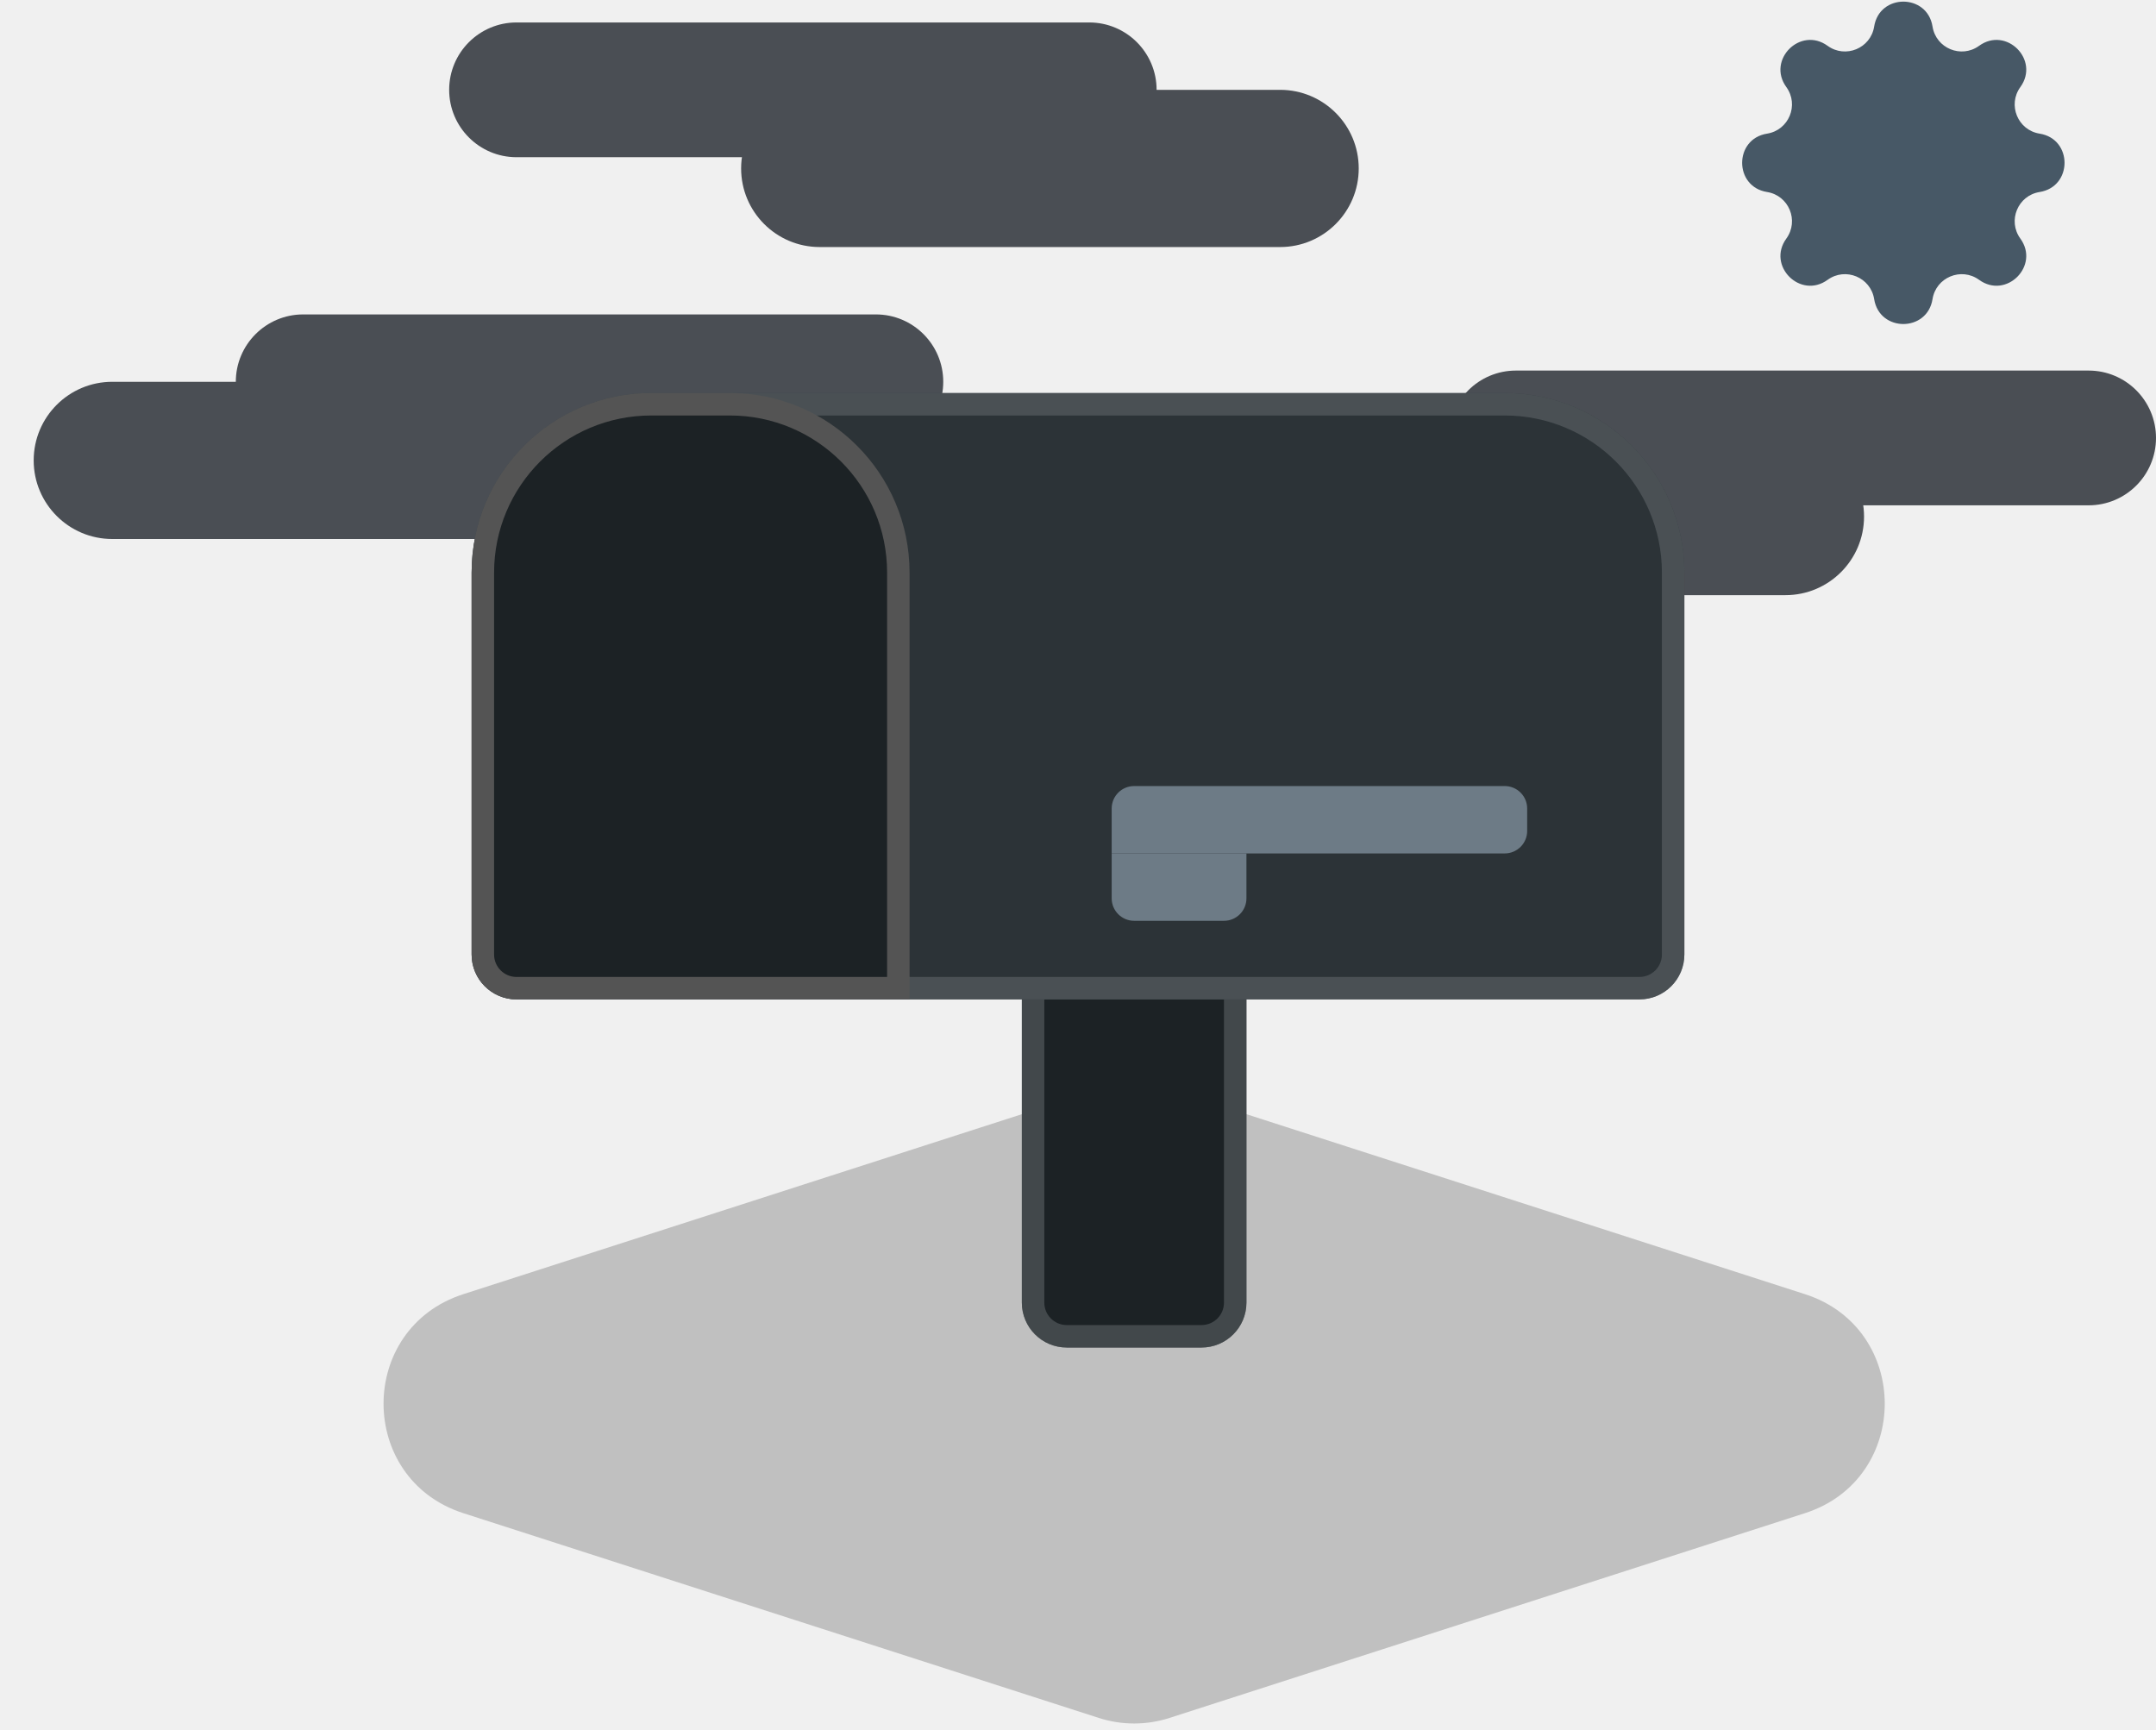
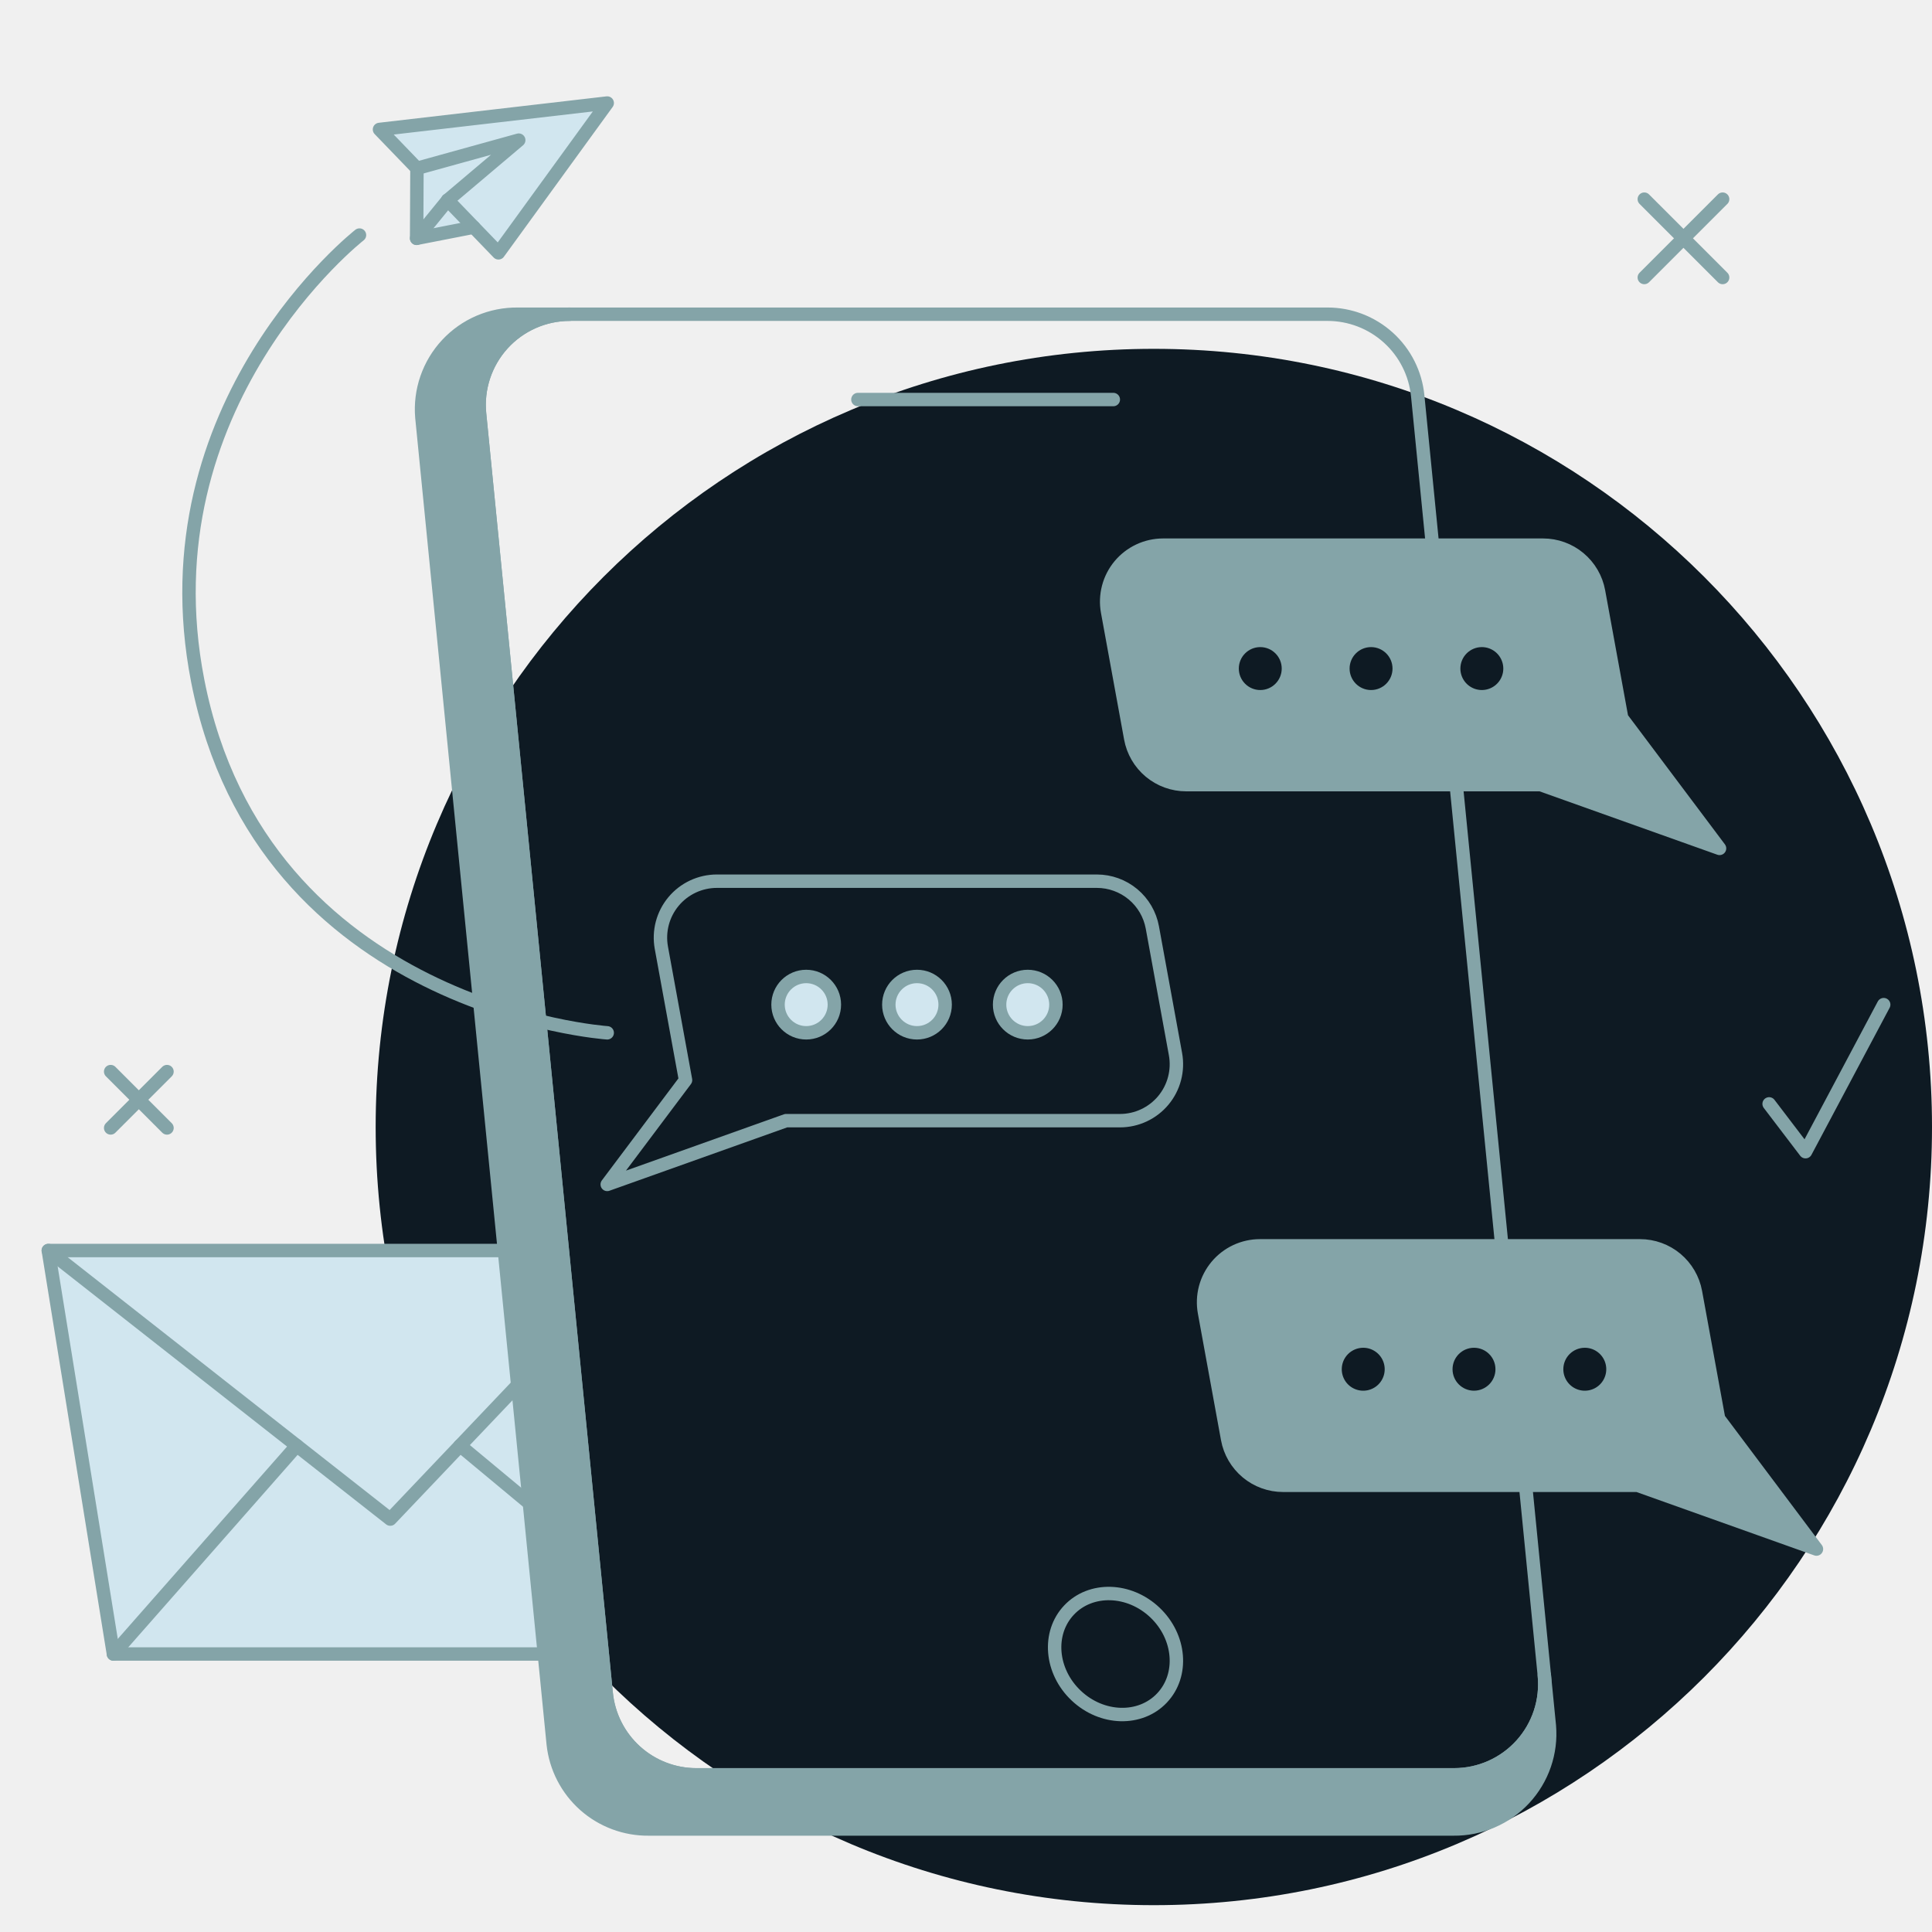
- <svg xmlns="http://www.w3.org/2000/svg" width="192" height="154" viewBox="0 0 192 154" fill="none">
-   <g clip-path="url(#clip0_1425_3602)">
-     <rect x="40" y="2" width="63" height="12" rx="6" fill="#4A4E54" />
-     <path d="M97.858 97.012C99.901 96.354 102.099 96.354 104.142 97.012L160.742 115.25C170.211 118.301 170.211 131.699 160.742 134.75L104.142 152.988C102.099 153.646 99.901 153.646 97.858 152.988L41.258 134.75C31.789 131.699 31.789 118.301 41.258 115.25L97.858 97.012Z" fill="black" fill-opacity="0.2" />
-     <rect width="63" height="12" rx="6" transform="matrix(-1 0 0 1 84 28)" fill="#4A4E54" />
-     <rect width="63" height="12" rx="6" transform="matrix(-1 0 0 1 192 33)" fill="#4A4E54" />
-     <rect x="66" y="8" width="55" height="14" rx="7" fill="#4A4E54" />
-     <rect width="55" height="14" rx="7" transform="matrix(-1 0 0 1 58 34)" fill="#4A4E54" />
-     <rect width="55" height="14" rx="7" transform="matrix(-1 0 0 1 166 39)" fill="#4A4E54" />
-     <path d="M91 87H111V116C111 118.209 109.209 120 107 120H95C92.791 120 91 118.209 91 116V87Z" fill="#1C2225" />
-     <path d="M92 88H110V116C110 117.657 108.657 119 107 119H95C93.343 119 92 117.657 92 116V88Z" stroke="#686E73" stroke-opacity="0.5" stroke-width="2" />
-     <path d="M42 51C42 42.163 49.163 35 58 35H134C142.837 35 150 42.163 150 51V85C150 87.209 148.209 89 146 89H46C43.791 89 42 87.209 42 85V51Z" fill="#2C3337" />
-     <path d="M58 36H134C142.284 36 149 42.716 149 51V85C149 86.657 147.657 88 146 88H46C44.343 88 43 86.657 43 85V51C43 42.716 49.716 36 58 36Z" stroke="#686E73" stroke-opacity="0.5" stroke-width="2" />
-     <path d="M58 36H65C73.284 36 80 42.716 80 51V88H46C44.343 88 43 86.657 43 85V51C43 42.716 49.716 36 58 36Z" fill="#1C2225" stroke="#545454" stroke-width="2" />
-     <path d="M99 72C99 70.895 99.895 70 101 70H134C135.105 70 136 70.895 136 72V74C136 75.105 135.105 76 134 76H99V72Z" fill="#6D7B86" />
-     <path d="M99 76H111V80C111 81.105 110.105 82 109 82H101C99.895 82 99 81.105 99 80V76Z" fill="#6D7B86" />
-     <path d="M166.901 2.364C167.371 -0.595 171.629 -0.595 172.099 2.364V2.364C172.407 4.303 174.654 5.234 176.244 4.081V4.081C178.668 2.321 181.679 5.332 179.919 7.756V7.756C178.766 9.346 179.697 11.593 181.636 11.901V11.901C184.595 12.371 184.595 16.629 181.636 17.099V17.099C179.697 17.407 178.766 19.654 179.919 21.244V21.244C181.679 23.668 178.668 26.679 176.244 24.919V24.919C174.654 23.766 172.407 24.697 172.099 26.636V26.636C171.629 29.595 167.371 29.595 166.901 26.636V26.636C166.593 24.697 164.346 23.766 162.756 24.919V24.919C160.332 26.679 157.321 23.668 159.081 21.244V21.244C160.234 19.654 159.303 17.407 157.364 17.099V17.099C154.405 16.629 154.405 12.371 157.364 11.901V11.901C159.303 11.593 160.234 9.346 159.081 7.756V7.756C157.321 5.332 160.332 2.321 162.756 4.081V4.081C164.346 5.234 166.593 4.303 166.901 2.364V2.364Z" fill="#475866" />
-   </g>
-   <defs>
-     <clipPath id="clip0_1425_3602">
-       <rect width="192" height="154" fill="white" />
-     </clipPath>
-   </defs>
+ <svg xmlns="http://www.w3.org/2000/svg" width="144" height="144" viewBox="0 0 144 144" fill="none">
+   <circle cx="86" cy="84" r="58" fill="#0E1A23" />
+   <path fill-rule="evenodd" clip-rule="evenodd" d="M37.591 93.207H3.6L8.454 123.28H40.567L37.591 93.207Z" fill="#D1E6EF" />
+   <path d="M40.567 123.28H8.454L3.6 93.207H37.591" stroke="#84A4A8" stroke-linecap="round" stroke-linejoin="round" />
+   <path d="M3.6 93.207L29.088 113.224L38.583 103.237" stroke="#84A4A8" stroke-linecap="round" stroke-linejoin="round" />
+   <path d="M8.454 123.28L22.121 107.75" stroke="#84A4A8" stroke-linecap="round" stroke-linejoin="round" />
+   <path d="M39.456 112.044L34.291 107.75" stroke="#84A4A8" stroke-linecap="round" stroke-linejoin="round" />
+   <path fill-rule="evenodd" clip-rule="evenodd" d="M115.479 128.63L115.106 124.87C115.199 125.808 115.094 126.755 114.798 127.65C114.503 128.545 114.023 129.368 113.39 130.067C112.757 130.766 111.985 131.324 111.123 131.706C110.262 132.088 109.33 132.285 108.387 132.286H51.901C50.226 132.286 48.61 131.663 47.368 130.538C46.127 129.413 45.347 127.867 45.182 126.2L35.744 30.837C35.652 29.898 35.757 28.951 36.052 28.057C36.348 27.162 36.828 26.338 37.46 25.64C38.093 24.941 38.865 24.383 39.727 24.001C40.588 23.619 41.52 23.421 42.463 23.421H38.597C37.608 23.408 36.627 23.603 35.718 23.992C34.808 24.382 33.99 24.957 33.317 25.682C32.643 26.406 32.129 27.264 31.806 28.199C31.484 29.134 31.36 30.127 31.445 31.112L41.237 130.01C41.429 131.757 42.264 133.371 43.579 134.538C44.895 135.704 46.597 136.34 48.355 136.322H108.331C109.32 136.333 110.3 136.138 111.209 135.748C112.118 135.358 112.935 134.783 113.608 134.059C114.281 133.334 114.795 132.477 115.118 131.542C115.44 130.607 115.563 129.615 115.479 128.63Z" fill="#84A4A8" />
+   <path fill-rule="evenodd" clip-rule="evenodd" d="M115.479 128.63L115.106 124.87C115.199 125.808 115.094 126.755 114.798 127.65C114.503 128.545 114.023 129.368 113.39 130.067C112.757 130.766 111.985 131.324 111.123 131.706C110.262 132.088 109.33 132.285 108.387 132.286H51.901C50.226 132.286 48.61 131.663 47.368 130.538C46.127 129.413 45.347 127.867 45.182 126.2L35.744 30.837C35.652 29.898 35.757 28.951 36.052 28.057C36.348 27.162 36.828 26.338 37.46 25.64C38.093 24.941 38.865 24.383 39.727 24.001C40.588 23.619 41.52 23.421 42.463 23.421H38.597C37.608 23.408 36.627 23.603 35.718 23.992C34.808 24.382 33.99 24.957 33.317 25.682C32.643 26.406 32.129 27.264 31.806 28.199C31.484 29.134 31.36 30.127 31.445 31.112L41.237 130.01C41.429 131.757 42.264 133.371 43.579 134.538C44.895 135.704 46.597 136.34 48.355 136.322H108.331C109.32 136.333 110.3 136.138 111.209 135.748C112.118 135.358 112.935 134.783 113.608 134.059C114.281 133.334 114.795 132.477 115.118 131.542C115.44 130.607 115.563 129.615 115.479 128.63Z" stroke="#84A4A8" stroke-linecap="round" stroke-linejoin="round" />
+   <path d="M111.938 92.855L108.536 58.479" stroke="#84A4A8" stroke-linecap="round" stroke-linejoin="round" />
+   <path d="M106.769 40.63L105.668 29.506C105.503 27.839 104.724 26.292 103.482 25.168C102.24 24.043 100.624 23.42 98.949 23.42H42.463C41.52 23.42 40.588 23.618 39.727 24C38.865 24.382 38.093 24.941 37.46 25.639C36.828 26.338 36.348 27.161 36.053 28.056C35.757 28.951 35.652 29.898 35.745 30.836L45.182 126.199C45.347 127.865 46.127 129.412 47.368 130.537C48.61 131.662 50.226 132.285 51.901 132.285H108.387C109.33 132.285 110.262 132.087 111.124 131.705C111.985 131.323 112.758 130.764 113.391 130.066C114.024 129.367 114.503 128.544 114.799 127.649C115.094 126.754 115.199 125.807 115.106 124.869L113.705 110.702" stroke="#84A4A8" stroke-linecap="round" stroke-linejoin="round" />
+   <path d="M63.943 29.779H82.98" stroke="#84A4A8" stroke-linecap="round" stroke-linejoin="round" />
+   <path d="M86.608 126.558C88.227 124.847 87.988 121.992 86.075 120.182C84.162 118.373 81.298 118.293 79.68 120.005C78.061 121.716 78.299 124.571 80.213 126.38C82.126 128.19 84.99 128.27 86.608 126.558Z" stroke="#84A4A8" stroke-linecap="round" stroke-linejoin="round" />
+   <path fill-rule="evenodd" clip-rule="evenodd" d="M120.871 53.515L119.147 44.083C118.97 43.115 118.459 42.239 117.704 41.609C116.948 40.979 115.995 40.633 115.011 40.633H86.688C86.072 40.634 85.463 40.769 84.905 41.031C84.348 41.292 83.854 41.673 83.459 42.146C83.065 42.619 82.779 43.173 82.623 43.769C82.466 44.365 82.441 44.988 82.552 45.594L84.276 55.033C84.453 56.001 84.963 56.877 85.719 57.507C86.475 58.137 87.428 58.482 88.412 58.482H114.836L128.165 63.234L120.871 53.515ZM93.933 51.931C93.518 51.931 93.112 51.808 92.767 51.577C92.421 51.346 92.153 51.018 91.994 50.635C91.834 50.251 91.793 49.829 91.874 49.422C91.955 49.014 92.155 48.64 92.449 48.347C92.742 48.053 93.116 47.853 93.524 47.772C93.931 47.691 94.353 47.733 94.737 47.892C95.121 48.05 95.448 48.32 95.679 48.665C95.91 49.01 96.033 49.416 96.033 49.831C96.033 50.107 95.979 50.38 95.873 50.635C95.767 50.889 95.613 51.121 95.418 51.316C95.223 51.511 94.992 51.665 94.737 51.771C94.482 51.877 94.209 51.931 93.933 51.931ZM102.19 51.931C101.775 51.931 101.369 51.808 101.024 51.577C100.678 51.346 100.41 51.018 100.251 50.635C100.091 50.251 100.05 49.829 100.131 49.422C100.212 49.014 100.412 48.64 100.706 48.347C100.999 48.053 101.373 47.853 101.781 47.772C102.188 47.691 102.61 47.733 102.994 47.892C103.377 48.05 103.705 48.32 103.936 48.665C104.167 49.01 104.29 49.416 104.29 49.831C104.29 50.107 104.236 50.38 104.13 50.635C104.024 50.889 103.87 51.121 103.675 51.316C103.48 51.511 103.249 51.665 102.994 51.771C102.739 51.877 102.466 51.931 102.19 51.931ZM110.447 51.931C110.032 51.931 109.626 51.807 109.281 51.577C108.936 51.346 108.667 51.018 108.508 50.634C108.349 50.251 108.308 49.828 108.389 49.421C108.47 49.014 108.67 48.64 108.963 48.346C109.257 48.053 109.631 47.853 110.038 47.772C110.446 47.691 110.868 47.733 111.251 47.892C111.635 48.051 111.963 48.32 112.194 48.665C112.424 49.01 112.547 49.416 112.547 49.831C112.547 50.107 112.493 50.38 112.388 50.635C112.282 50.889 112.128 51.121 111.933 51.316C111.737 51.511 111.506 51.665 111.251 51.771C110.997 51.877 110.723 51.931 110.447 51.931Z" fill="#84A4A8" />
+   <path d="M120.871 53.515L119.147 44.083C118.971 43.115 118.459 42.239 117.704 41.609C116.948 40.978 115.995 40.633 115.011 40.633H86.688C86.072 40.634 85.463 40.769 84.905 41.031C84.348 41.292 83.854 41.673 83.459 42.146C83.065 42.619 82.779 43.173 82.623 43.769C82.466 44.365 82.441 44.988 82.552 45.594L84.276 55.033C84.453 56.001 84.963 56.877 85.719 57.507C86.475 58.137 87.428 58.482 88.412 58.482H114.836L128.165 63.234L120.871 53.515Z" stroke="#84A4A8" stroke-linecap="round" stroke-linejoin="round" />
+   <path d="M93.933 51.931C95.092 51.931 96.032 50.99 96.032 49.831C96.032 48.672 95.092 47.731 93.933 47.731C92.774 47.731 91.834 48.672 91.834 49.831C91.834 50.99 92.774 51.931 93.933 51.931Z" stroke="#84A4A8" stroke-linecap="round" stroke-linejoin="round" />
+   <path d="M102.19 51.931C103.35 51.931 104.29 50.99 104.29 49.831C104.29 48.672 103.35 47.731 102.19 47.731C101.031 47.731 100.091 48.672 100.091 49.831C100.091 50.99 101.031 51.931 102.19 51.931Z" stroke="#84A4A8" stroke-linecap="round" stroke-linejoin="round" />
+   <path d="M110.448 47.731C110.863 47.731 111.269 47.855 111.614 48.085C111.96 48.316 112.228 48.644 112.387 49.028C112.546 49.411 112.588 49.833 112.507 50.241C112.426 50.648 112.226 51.022 111.932 51.316C111.639 51.609 111.265 51.809 110.857 51.89C110.45 51.971 110.028 51.93 109.644 51.771C109.26 51.612 108.933 51.343 108.702 50.997C108.471 50.652 108.348 50.246 108.348 49.831C108.348 49.274 108.569 48.74 108.963 48.346C109.357 47.953 109.891 47.731 110.448 47.731Z" stroke="#84A4A8" stroke-linecap="round" stroke-linejoin="round" />
+   <path fill-rule="evenodd" clip-rule="evenodd" d="M128.095 105.738L126.371 96.306C126.194 95.338 125.683 94.463 124.928 93.832C124.172 93.202 123.219 92.857 122.235 92.857H93.911C93.295 92.857 92.686 92.993 92.128 93.254C91.571 93.516 91.077 93.896 90.683 94.369C90.288 94.843 90.002 95.397 89.845 95.992C89.689 96.588 89.665 97.211 89.775 97.817L91.499 107.257C91.676 108.224 92.187 109.1 92.943 109.731C93.698 110.361 94.651 110.706 95.635 110.706H122.059L135.388 115.458L128.095 105.738ZM101.606 104.154C101.191 104.154 100.785 104.031 100.439 103.801C100.094 103.57 99.824 103.242 99.665 102.858C99.506 102.474 99.464 102.052 99.546 101.644C99.626 101.237 99.827 100.863 100.12 100.569C100.414 100.275 100.789 100.075 101.196 99.994C101.603 99.913 102.025 99.954 102.409 100.114C102.793 100.272 103.121 100.541 103.352 100.887C103.583 101.232 103.706 101.639 103.706 102.054C103.706 102.33 103.652 102.603 103.546 102.858C103.441 103.112 103.286 103.344 103.091 103.539C102.897 103.734 102.665 103.889 102.41 103.994C102.155 104.1 101.882 104.155 101.606 104.155V104.154ZM109.863 104.154C109.448 104.154 109.042 104.031 108.696 103.801C108.351 103.57 108.081 103.242 107.922 102.858C107.763 102.474 107.721 102.052 107.803 101.644C107.883 101.237 108.084 100.863 108.377 100.569C108.671 100.275 109.045 100.075 109.453 99.994C109.86 99.913 110.282 99.954 110.666 100.114C111.05 100.272 111.378 100.541 111.609 100.887C111.84 101.232 111.963 101.639 111.963 102.054C111.963 102.33 111.909 102.603 111.803 102.858C111.698 103.112 111.543 103.344 111.348 103.539C111.154 103.734 110.922 103.889 110.667 103.994C110.412 104.1 110.139 104.155 109.863 104.155V104.154ZM118.12 104.154C117.705 104.154 117.299 104.031 116.953 103.801C116.608 103.57 116.338 103.242 116.179 102.858C116.02 102.474 115.978 102.052 116.06 101.644C116.14 101.237 116.341 100.863 116.634 100.569C116.928 100.275 117.302 100.075 117.71 99.994C118.117 99.913 118.539 99.954 118.923 100.114C119.307 100.272 119.635 100.541 119.866 100.887C120.097 101.232 120.22 101.639 120.22 102.054C120.22 102.33 120.166 102.603 120.06 102.858C119.955 103.112 119.8 103.344 119.605 103.539C119.411 103.734 119.179 103.889 118.924 103.994C118.669 104.1 118.396 104.155 118.12 104.155V104.154Z" fill="#84A4A8" />
+   <path d="M128.095 105.738L126.371 96.306C126.194 95.338 125.683 94.463 124.928 93.832C124.172 93.202 123.219 92.857 122.235 92.857H93.911C93.295 92.857 92.686 92.993 92.128 93.254C91.571 93.516 91.077 93.896 90.683 94.369C90.288 94.843 90.002 95.397 89.845 95.992C89.689 96.588 89.665 97.211 89.775 97.817L91.499 107.257C91.676 108.224 92.187 109.1 92.943 109.731C93.698 110.361 94.651 110.706 95.635 110.706H122.059L135.388 115.458L128.095 105.738Z" stroke="#84A4A8" stroke-linecap="round" stroke-linejoin="round" />
+   <path d="M101.606 99.955C102.022 99.954 102.428 100.077 102.773 100.309C103.119 100.539 103.388 100.867 103.547 101.251C103.707 101.635 103.748 102.057 103.667 102.465C103.586 102.872 103.386 103.246 103.092 103.54C102.799 103.834 102.424 104.034 102.017 104.115C101.609 104.196 101.187 104.154 100.803 103.995C100.419 103.837 100.091 103.567 99.86 103.222C99.63 102.876 99.507 102.47 99.507 102.055C99.507 101.497 99.728 100.964 100.122 100.57C100.516 100.176 101.05 99.955 101.606 99.955Z" stroke="#84A4A8" stroke-linecap="round" stroke-linejoin="round" />
+   <path d="M109.863 104.154C111.022 104.154 111.963 103.214 111.963 102.055C111.963 100.895 111.022 99.955 109.863 99.955C108.704 99.955 107.764 100.895 107.764 102.055C107.764 103.214 108.704 104.154 109.863 104.154Z" stroke="#84A4A8" stroke-linecap="round" stroke-linejoin="round" />
+   <path d="M118.121 99.955C118.536 99.954 118.942 100.077 119.288 100.309C119.633 100.539 119.903 100.867 120.062 101.251C120.221 101.635 120.263 102.057 120.181 102.465C120.1 102.872 119.9 103.246 119.607 103.54C119.313 103.834 118.938 104.034 118.531 104.115C118.123 104.196 117.701 104.154 117.317 103.995C116.933 103.837 116.606 103.567 116.375 103.222C116.144 102.876 116.021 102.47 116.021 102.055C116.021 101.497 116.242 100.964 116.636 100.57C117.03 100.176 117.564 99.955 118.121 99.955Z" stroke="#84A4A8" stroke-linecap="round" stroke-linejoin="round" />
+   <path d="M51.096 80.504L45.259 88.28L58.587 83.528H83.478C84.094 83.528 84.702 83.392 85.26 83.131C85.818 82.87 86.312 82.489 86.707 82.016C87.101 81.543 87.387 80.988 87.543 80.393C87.7 79.797 87.725 79.174 87.614 78.568L85.89 69.129C85.713 68.161 85.203 67.285 84.447 66.655C83.691 66.025 82.738 65.679 81.754 65.679H53.431C52.815 65.679 52.206 65.815 51.648 66.076C51.09 66.337 50.596 66.718 50.202 67.191C49.807 67.665 49.521 68.219 49.364 68.814C49.208 69.41 49.184 70.033 49.294 70.639L51.096 80.504Z" stroke="#84A4A8" stroke-linecap="round" stroke-linejoin="round" />
+   <path d="M60.09 76.979C61.249 76.979 62.189 76.039 62.189 74.88C62.189 73.721 61.249 72.78 60.09 72.78C58.93 72.78 57.99 73.721 57.99 74.88C57.99 76.039 58.93 76.979 60.09 76.979Z" fill="#D1E6EF" />
+   <path d="M68.347 76.979C69.506 76.979 70.446 76.039 70.446 74.88C70.446 73.721 69.506 72.78 68.347 72.78C67.187 72.78 66.247 73.721 66.247 74.88C66.247 76.039 67.187 76.979 68.347 76.979Z" fill="#D1E6EF" />
+   <path d="M76.604 76.979C77.763 76.979 78.703 76.039 78.703 74.88C78.703 73.721 77.763 72.78 76.604 72.78C75.445 72.78 74.504 73.721 74.504 74.88C74.504 76.039 75.445 76.979 76.604 76.979Z" fill="#D1E6EF" />
+   <path d="M60.09 76.979C61.249 76.979 62.189 76.039 62.189 74.88C62.189 73.721 61.249 72.78 60.09 72.78C58.93 72.78 57.99 73.721 57.99 74.88C57.99 76.039 58.93 76.979 60.09 76.979Z" stroke="#84A4A8" stroke-linecap="round" stroke-linejoin="round" />
+   <path d="M68.347 76.979C69.506 76.979 70.446 76.039 70.446 74.88C70.446 73.721 69.506 72.78 68.347 72.78C67.187 72.78 66.247 73.721 66.247 74.88C66.247 76.039 67.187 76.979 68.347 76.979Z" stroke="#84A4A8" stroke-linecap="round" stroke-linejoin="round" />
+   <path d="M76.604 76.979C77.763 76.979 78.703 76.039 78.703 74.88C78.703 73.721 77.763 72.78 76.604 72.78C75.445 72.78 74.504 73.721 74.504 74.88C74.504 76.039 75.445 76.979 76.604 76.979Z" stroke="#84A4A8" stroke-linecap="round" stroke-linejoin="round" />
+   <path d="M26.794 17.52C26.794 17.52 10.693 30.105 14.739 50.755C19.537 75.244 45.259 76.98 45.259 76.98" stroke="#84A4A8" stroke-linecap="round" stroke-linejoin="round" />
+   <path fill-rule="evenodd" clip-rule="evenodd" d="M31.053 17.764L35.306 16.933L37.149 18.845L45.259 7.679L28.285 9.648L31.077 12.543L31.053 17.764Z" fill="#D1E6EF" />
+   <path d="M33.368 14.923L37.152 18.845L45.259 7.679L28.285 9.648L31.077 12.543" stroke="#84A4A8" stroke-linecap="round" stroke-linejoin="round" />
+   <path d="M31.077 12.546L31.053 17.764L33.369 14.923" stroke="#84A4A8" stroke-linecap="round" stroke-linejoin="round" />
+   <path d="M31.077 12.546L38.664 10.445L33.365 14.923" stroke="#84A4A8" stroke-linecap="round" stroke-linejoin="round" />
+   <path d="M31.053 17.764L35.306 16.933" stroke="#84A4A8" stroke-linecap="round" stroke-linejoin="round" />
+   <path d="M122.556 14.844L128.395 20.683" stroke="#84A4A8" stroke-linecap="round" stroke-linejoin="round" />
+   <path d="M128.395 14.844L122.556 20.683" stroke="#84A4A8" stroke-linecap="round" stroke-linejoin="round" />
+   <path d="M8.248 79.87L12.447 84.07" stroke="#84A4A8" stroke-linecap="round" stroke-linejoin="round" />
+   <path d="M12.447 79.87L8.248 84.07" stroke="#84A4A8" stroke-linecap="round" stroke-linejoin="round" />
+   <path d="M131.86 82.277L134.574 85.84L140.4 74.88" stroke="#84A4A8" stroke-linecap="round" stroke-linejoin="round" />
</svg>
